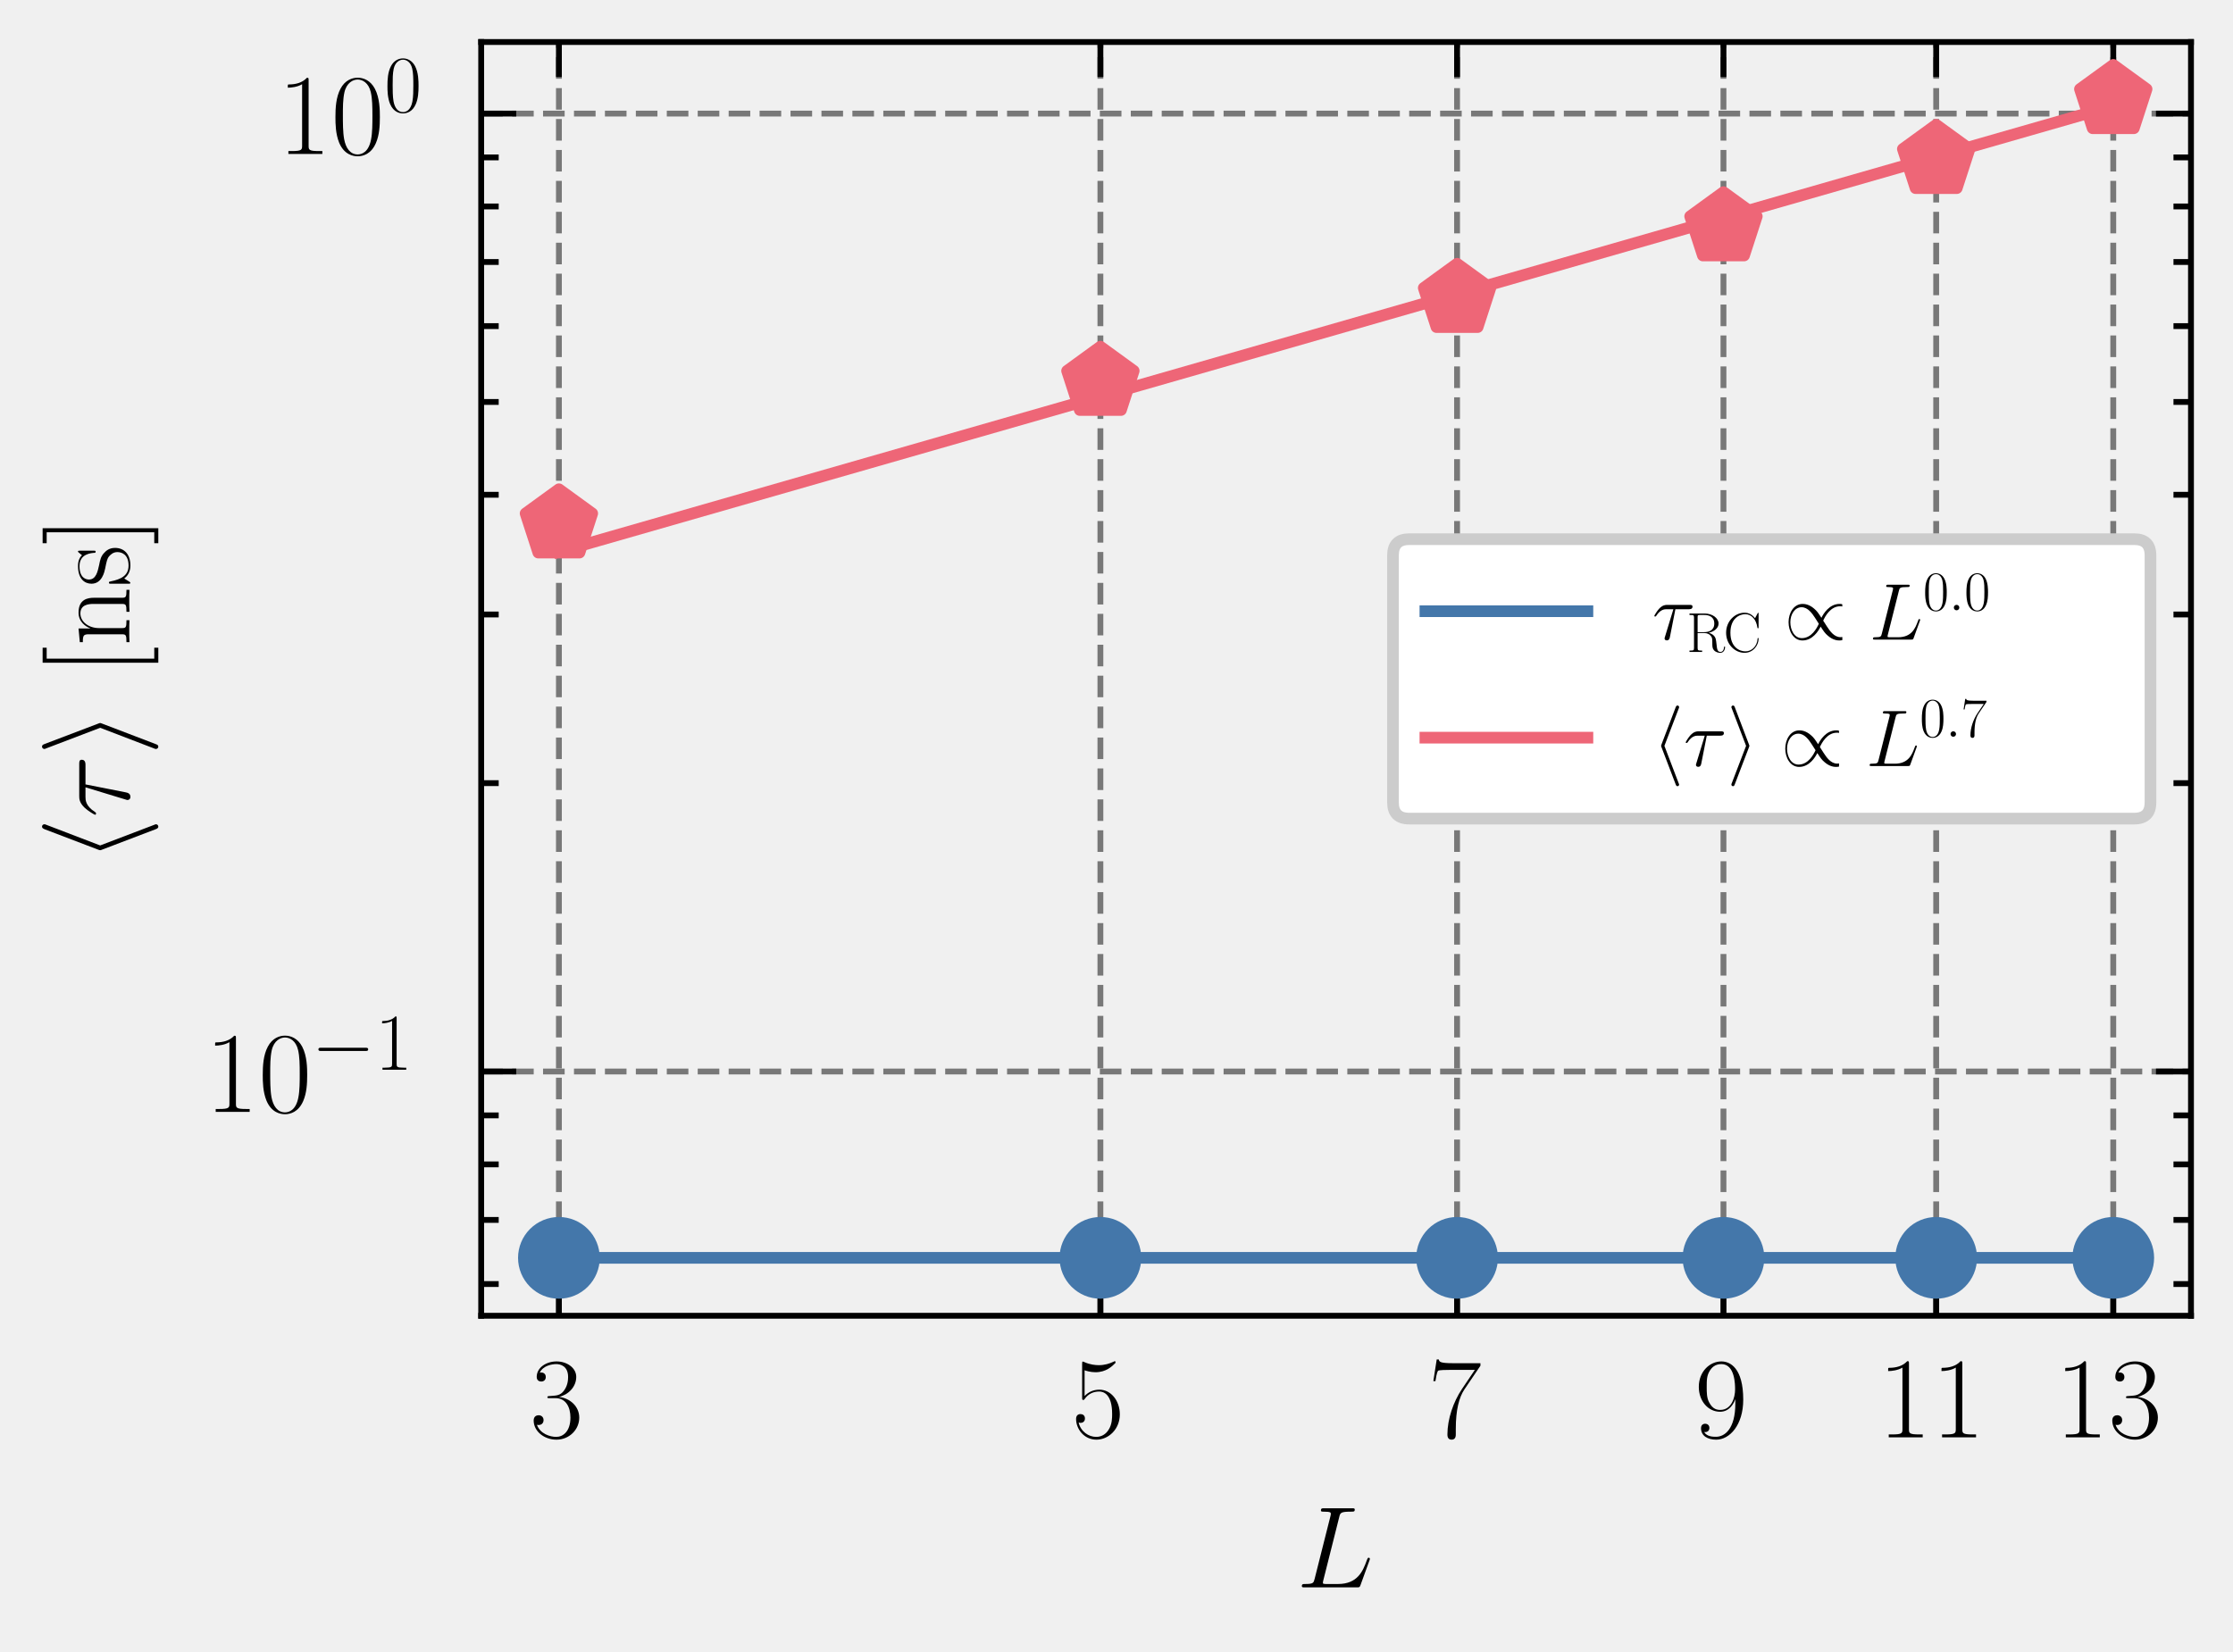
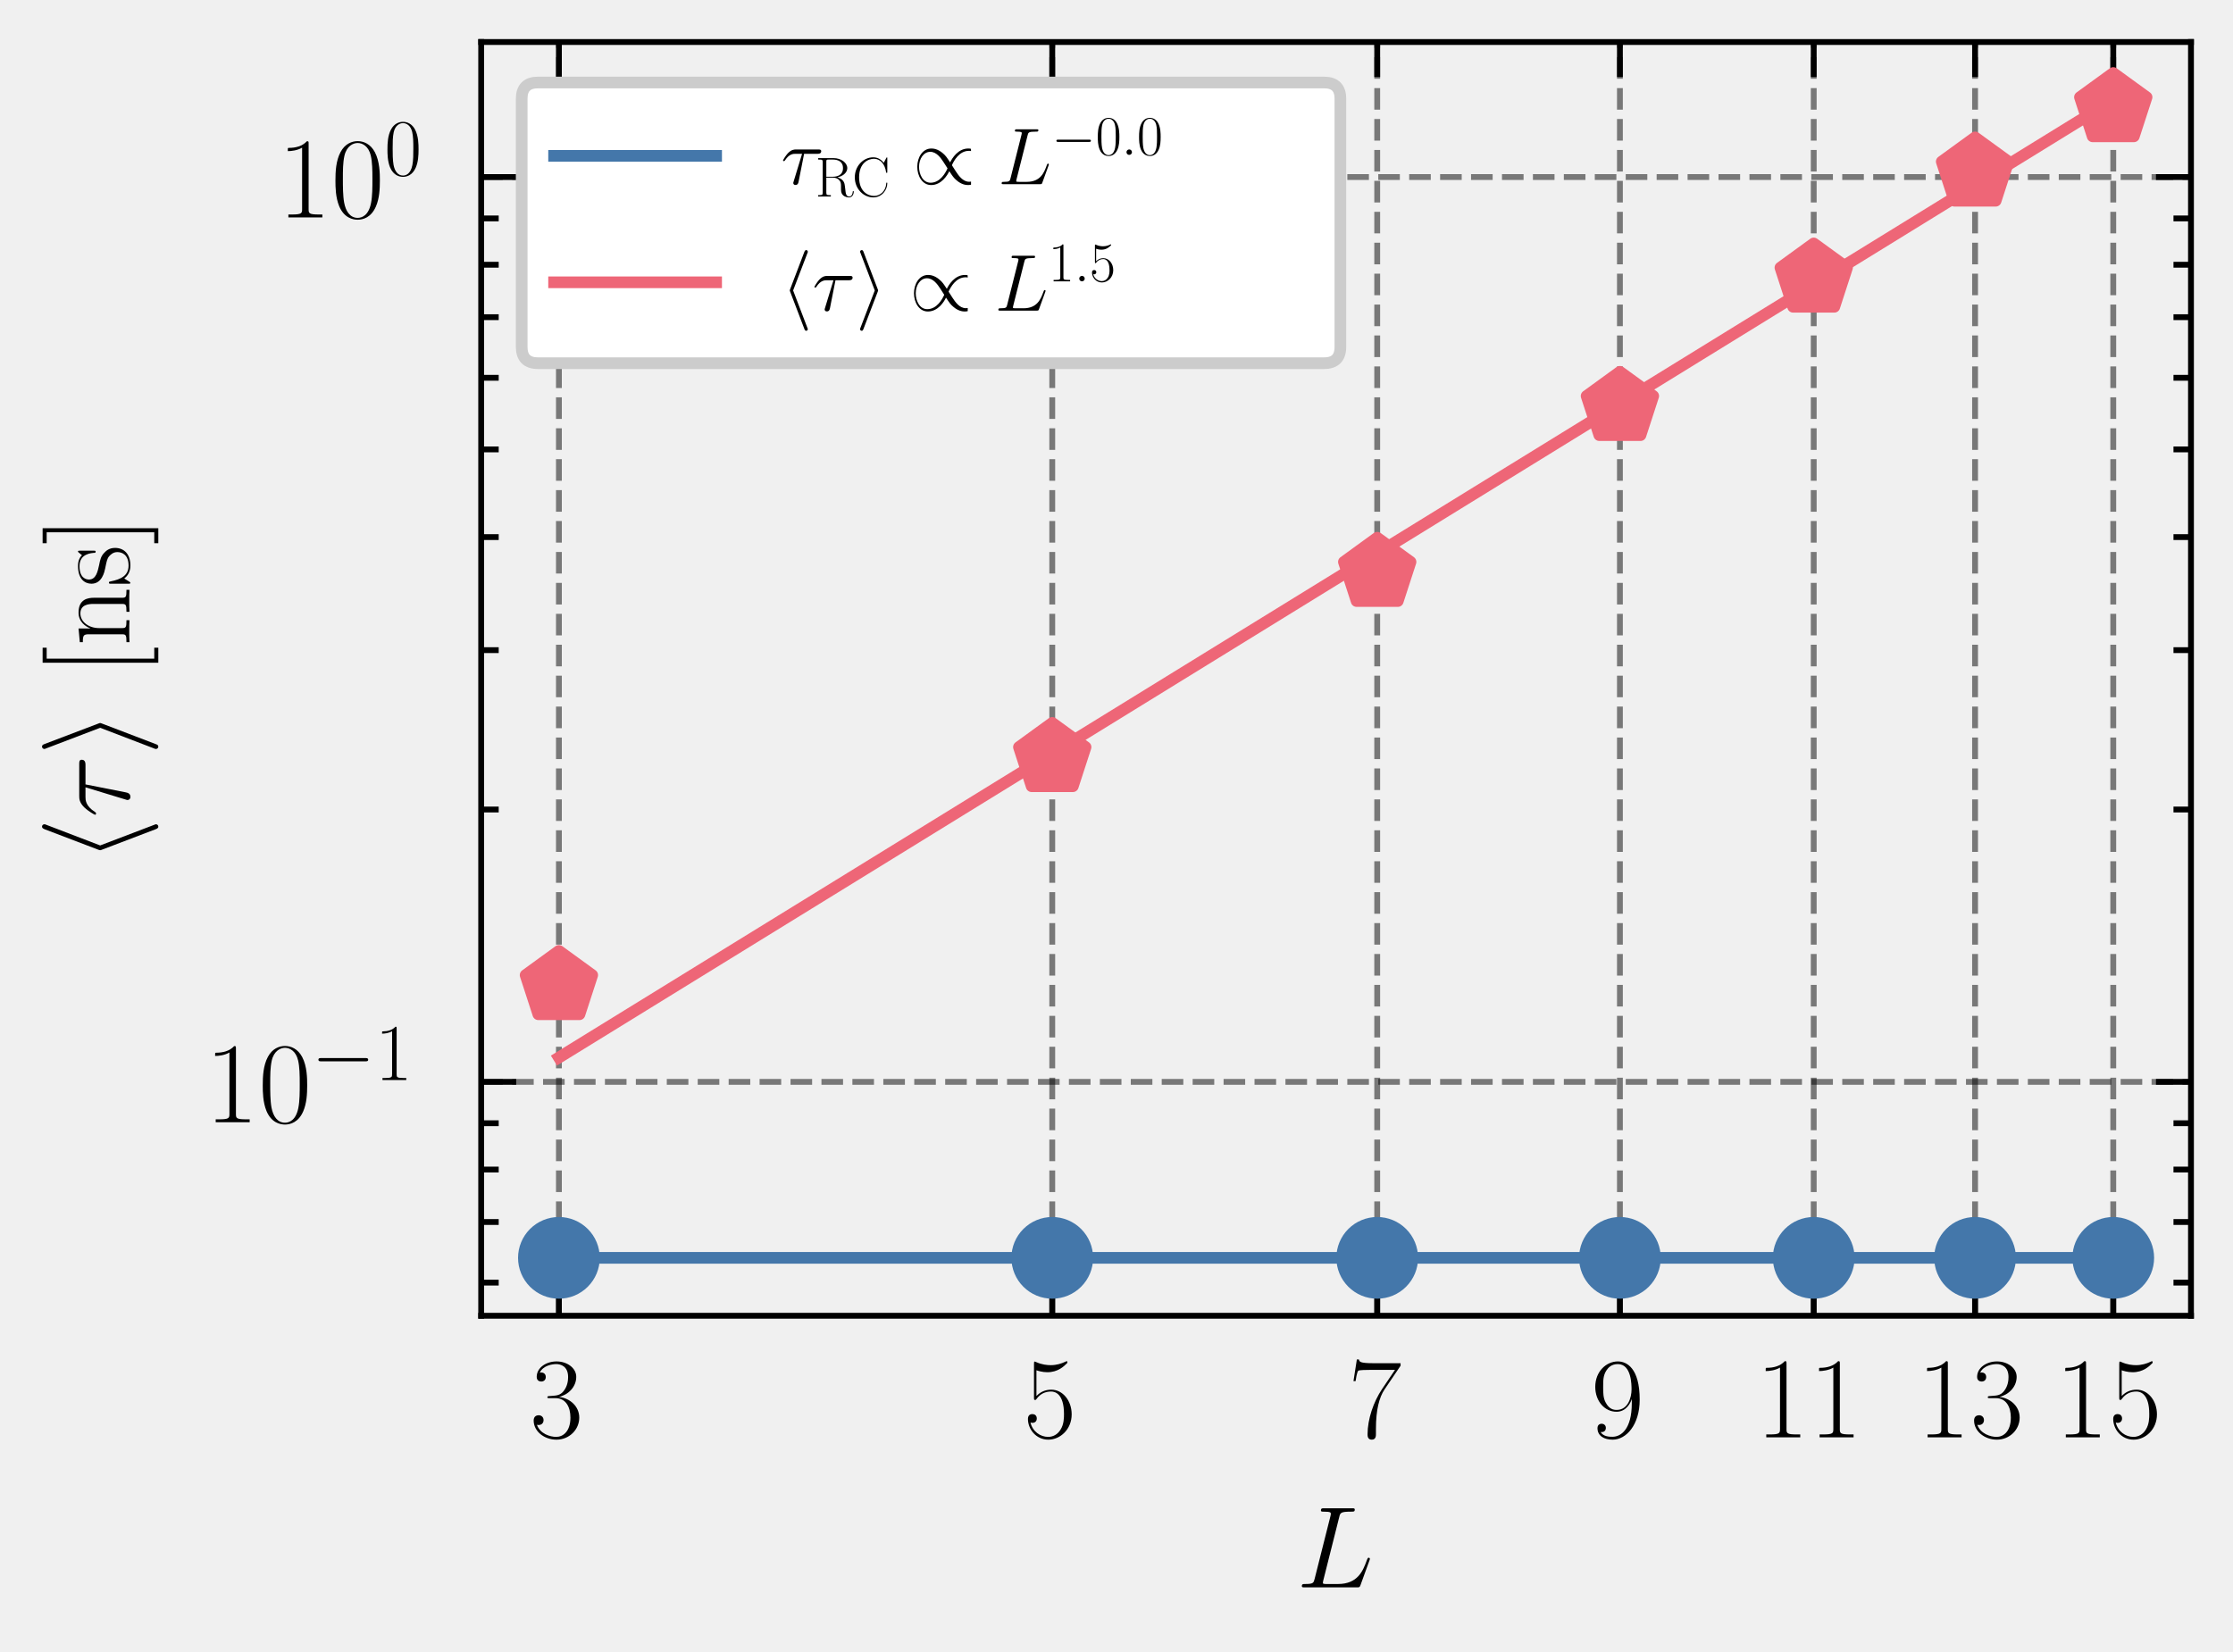
<svg xmlns="http://www.w3.org/2000/svg" xmlns:xlink="http://www.w3.org/1999/xlink" width="191.298pt" height="141.559pt" viewBox="0 0 191.298 141.559" version="1.1">
  <defs>
    <style type="text/css">*{stroke-linejoin: round; stroke-linecap: butt}</style>
  </defs>
  <g id="figure_1">
    <g id="patch_1">
      <path d="M 0 141.559  L 191.298 141.559  L 191.298 0  L 0 0  L 0 141.559  z " style="fill: none" />
    </g>
    <g id="axes_1">
      <g id="patch_2">
        <path d="M 41.223 112.748  L 187.698 112.748  L 187.698 3.6  L 41.223 3.6  L 41.223 112.748  z " style="fill: none" />
      </g>
      <g id="matplotlib.axis_1">
        <g id="xtick_1">
          <g id="line2d_1">
-             <path d="M 47.881 112.748  L 47.881 3.6  " clip-path="url(#p63cbe1f48f)" style="fill: none; stroke-dasharray: 1.85,0.8; stroke-dashoffset: 0; stroke: #000000; stroke-opacity: 0.5; stroke-width: 0.5" />
+             <path d="M 47.881 112.748  L 47.881 3.6  " clip-path="url(#pda1ee4023e)" style="fill: none; stroke-dasharray: 1.85,0.8; stroke-dashoffset: 0; stroke: #000000; stroke-opacity: 0.5; stroke-width: 0.5" />
          </g>
          <g id="line2d_2">
            <defs>
-               <path id="mdcb1ec41d5" d="M 0 0  L 0 -3  " style="stroke: #000000; stroke-width: 0.5" />
-             </defs>
-             <g>
-               <use xlink:href="#mdcb1ec41d5" x="47.881" y="112.748" style="stroke: #000000; stroke-width: 0.5" />
+               <path id="mceeaa020d9" d="M 0 0  L 0 -3  " style="stroke: #000000; stroke-width: 0.5" />
+             </defs>
+             <g>
+               <use xlink:href="#mceeaa020d9" x="47.881" y="112.748" style="stroke: #000000; stroke-width: 0.5" />
            </g>
          </g>
          <g id="line2d_3">
            <defs>
-               <path id="mc6ff85fef5" d="M 0 0  L 0 3  " style="stroke: #000000; stroke-width: 0.5" />
-             </defs>
-             <g>
-               <use xlink:href="#mc6ff85fef5" x="47.881" y="3.6" style="stroke: #000000; stroke-width: 0.5" />
+               <path id="m1654ea2d58" d="M 0 0  L 0 3  " style="stroke: #000000; stroke-width: 0.5" />
+             </defs>
+             <g>
+               <use xlink:href="#m1654ea2d58" x="47.881" y="3.6" style="stroke: #000000; stroke-width: 0.5" />
            </g>
          </g>
          <g id="text_1">
            <g transform="translate(45.3905 123.166) scale(0.1 -0.1)">
              <defs>
                <path id="CMR17-33" d="M 1414 2157  C 1984 2157 2234 1662 2234 1090  C 2234 320 1824 25 1453 25  C 1114 25 563 194 390 693  C 422 680 454 680 486 680  C 640 680 755 782 755 948  C 755 1133 614 1216 486 1216  C 378 1216 211 1165 211 926  C 211 335 787 -128 1466 -128  C 2176 -128 2720 430 2720 1085  C 2720 1707 2208 2157 1600 2227  C 2086 2328 2554 2756 2554 3329  C 2554 3820 2048 4179 1472 4179  C 890 4179 378 3829 378 3329  C 378 3110 544 3072 627 3072  C 762 3072 877 3155 877 3321  C 877 3486 762 3569 627 3569  C 602 3569 570 3569 544 3557  C 730 3959 1235 4032 1459 4032  C 1683 4032 2106 3925 2106 3320  C 2106 3143 2080 2828 1862 2550  C 1670 2304 1453 2304 1242 2284  C 1210 2284 1062 2269 1037 2269  C 992 2263 966 2257 966 2208  C 966 2163 973 2157 1101 2157  L 1414 2157  z " transform="scale(0.015625)" />
              </defs>
              <use xlink:href="#CMR17-33" transform="scale(0.996264)" />
            </g>
          </g>
        </g>
        <g id="xtick_2">
          <g id="line2d_4">
-             <path d="M 94.27 112.748  L 94.27 3.6  " clip-path="url(#p63cbe1f48f)" style="fill: none; stroke-dasharray: 1.85,0.8; stroke-dashoffset: 0; stroke: #000000; stroke-opacity: 0.5; stroke-width: 0.5" />
+             <path d="M 90.145 112.748  L 90.145 3.6  " clip-path="url(#pda1ee4023e)" style="fill: none; stroke-dasharray: 1.85,0.8; stroke-dashoffset: 0; stroke: #000000; stroke-opacity: 0.5; stroke-width: 0.5" />
          </g>
          <g id="line2d_5">
            <g>
-               <use xlink:href="#mdcb1ec41d5" x="94.27" y="112.748" style="stroke: #000000; stroke-width: 0.5" />
+               <use xlink:href="#mceeaa020d9" x="90.145" y="112.748" style="stroke: #000000; stroke-width: 0.5" />
            </g>
          </g>
          <g id="line2d_6">
            <g>
-               <use xlink:href="#mc6ff85fef5" x="94.27" y="3.6" style="stroke: #000000; stroke-width: 0.5" />
+               <use xlink:href="#m1654ea2d58" x="90.145" y="3.6" style="stroke: #000000; stroke-width: 0.5" />
            </g>
          </g>
          <g id="text_2">
-             <g transform="translate(91.77893 123.166) scale(0.1 -0.1)">
+             <g transform="translate(87.65437 123.166) scale(0.1 -0.1)">
              <defs>
                <path id="CMR17-35" d="M 730 3692  C 794 3666 1056 3584 1325 3584  C 1920 3584 2246 3911 2432 4100  C 2432 4157 2432 4192 2394 4192  C 2387 4192 2374 4192 2323 4163  C 2099 4058 1837 3973 1517 3973  C 1325 3973 1037 3999 723 4139  C 653 4171 640 4171 634 4171  C 602 4171 595 4164 595 4037  L 595 2203  C 595 2089 595 2057 659 2057  C 691 2057 704 2070 736 2114  C 941 2401 1222 2522 1542 2522  C 1766 2522 2246 2382 2246 1289  C 2246 1085 2246 715 2054 421  C 1894 159 1645 25 1370 25  C 947 25 518 320 403 814  C 429 807 480 795 506 795  C 589 795 749 840 749 1038  C 749 1210 627 1280 506 1280  C 358 1280 262 1190 262 1011  C 262 454 704 -128 1382 -128  C 2042 -128 2669 440 2669 1264  C 2669 2030 2170 2624 1549 2624  C 1222 2624 947 2503 730 2274  L 730 3692  z " transform="scale(0.015625)" />
              </defs>
              <use xlink:href="#CMR17-35" transform="scale(0.996264)" />
            </g>
          </g>
        </g>
        <g id="xtick_3">
          <g id="line2d_7">
-             <path d="M 124.825 112.748  L 124.825 3.6  " clip-path="url(#p63cbe1f48f)" style="fill: none; stroke-dasharray: 1.85,0.8; stroke-dashoffset: 0; stroke: #000000; stroke-opacity: 0.5; stroke-width: 0.5" />
+             <path d="M 117.984 112.748  L 117.984 3.6  " clip-path="url(#pda1ee4023e)" style="fill: none; stroke-dasharray: 1.85,0.8; stroke-dashoffset: 0; stroke: #000000; stroke-opacity: 0.5; stroke-width: 0.5" />
          </g>
          <g id="line2d_8">
            <g>
-               <use xlink:href="#mdcb1ec41d5" x="124.825" y="112.748" style="stroke: #000000; stroke-width: 0.5" />
+               <use xlink:href="#mceeaa020d9" x="117.984" y="112.748" style="stroke: #000000; stroke-width: 0.5" />
            </g>
          </g>
          <g id="line2d_9">
            <g>
-               <use xlink:href="#mc6ff85fef5" x="124.825" y="3.6" style="stroke: #000000; stroke-width: 0.5" />
+               <use xlink:href="#m1654ea2d58" x="117.984" y="3.6" style="stroke: #000000; stroke-width: 0.5" />
            </g>
          </g>
          <g id="text_3">
-             <g transform="translate(122.3342 123.166) scale(0.1 -0.1)">
+             <g transform="translate(115.4929 123.166) scale(0.1 -0.1)">
              <defs>
                <path id="CMR17-37" d="M 2886 3941  L 2886 4081  L 1382 4081  C 634 4081 621 4165 595 4288  L 480 4288  L 294 3094  L 410 3094  C 429 3215 474 3540 550 3661  C 589 3712 1062 3712 1171 3712  L 2579 3712  L 1869 2661  C 1395 1954 1069 999 1069 165  C 1069 89 1069 -128 1299 -128  C 1530 -128 1530 89 1530 171  L 1530 465  C 1530 1508 1709 2196 2003 2636  L 2886 3941  z " transform="scale(0.015625)" />
              </defs>
              <use xlink:href="#CMR17-37" transform="scale(0.996264)" />
            </g>
          </g>
        </g>
        <g id="xtick_4">
          <g id="line2d_10">
-             <path d="M 147.647 112.748  L 147.647 3.6  " clip-path="url(#p63cbe1f48f)" style="fill: none; stroke-dasharray: 1.85,0.8; stroke-dashoffset: 0; stroke: #000000; stroke-opacity: 0.5; stroke-width: 0.5" />
+             <path d="M 138.776 112.748  L 138.776 3.6  " clip-path="url(#pda1ee4023e)" style="fill: none; stroke-dasharray: 1.85,0.8; stroke-dashoffset: 0; stroke: #000000; stroke-opacity: 0.5; stroke-width: 0.5" />
          </g>
          <g id="line2d_11">
            <g>
-               <use xlink:href="#mdcb1ec41d5" x="147.647" y="112.748" style="stroke: #000000; stroke-width: 0.5" />
+               <use xlink:href="#mceeaa020d9" x="138.776" y="112.748" style="stroke: #000000; stroke-width: 0.5" />
            </g>
          </g>
          <g id="line2d_12">
            <g>
-               <use xlink:href="#mc6ff85fef5" x="147.647" y="3.6" style="stroke: #000000; stroke-width: 0.5" />
+               <use xlink:href="#m1654ea2d58" x="138.776" y="3.6" style="stroke: #000000; stroke-width: 0.5" />
            </g>
          </g>
          <g id="text_4">
-             <g transform="translate(145.1562 123.166) scale(0.1 -0.1)">
+             <g transform="translate(136.2857 123.166) scale(0.1 -0.1)">
              <defs>
                <path id="CMR17-39" d="M 2253 1864  C 2253 464 1670 31 1190 31  C 1043 31 685 31 538 294  C 704 268 826 357 826 518  C 826 692 685 749 595 749  C 538 749 365 723 365 506  C 365 71 742 -128 1203 -128  C 1939 -128 2688 674 2688 2073  C 2688 3817 1971 4179 1485 4179  C 851 4179 243 3628 243 2778  C 243 1991 762 1408 1414 1408  C 1952 1408 2189 1903 2253 2112  L 2253 1864  z M 1427 1510  C 1254 1510 1011 1542 813 1922  C 678 2169 678 2461 678 2771  C 678 3146 678 3405 858 3684  C 947 3817 1114 4032 1485 4032  C 2240 4032 2240 2885 2240 2632  C 2240 2182 2035 1510 1427 1510  z " transform="scale(0.015625)" />
              </defs>
              <use xlink:href="#CMR17-39" transform="scale(0.996264)" />
            </g>
          </g>
        </g>
        <g id="xtick_5">
          <g id="line2d_13">
-             <path d="M 165.87 112.748  L 165.87 3.6  " clip-path="url(#p63cbe1f48f)" style="fill: none; stroke-dasharray: 1.85,0.8; stroke-dashoffset: 0; stroke: #000000; stroke-opacity: 0.5; stroke-width: 0.5" />
+             <path d="M 155.379 112.748  L 155.379 3.6  " clip-path="url(#pda1ee4023e)" style="fill: none; stroke-dasharray: 1.85,0.8; stroke-dashoffset: 0; stroke: #000000; stroke-opacity: 0.5; stroke-width: 0.5" />
          </g>
          <g id="line2d_14">
            <g>
-               <use xlink:href="#mdcb1ec41d5" x="165.87" y="112.748" style="stroke: #000000; stroke-width: 0.5" />
+               <use xlink:href="#mceeaa020d9" x="155.379" y="112.748" style="stroke: #000000; stroke-width: 0.5" />
            </g>
          </g>
          <g id="line2d_15">
            <g>
-               <use xlink:href="#mc6ff85fef5" x="165.87" y="3.6" style="stroke: #000000; stroke-width: 0.5" />
+               <use xlink:href="#m1654ea2d58" x="155.379" y="3.6" style="stroke: #000000; stroke-width: 0.5" />
            </g>
          </g>
          <g id="text_5">
-             <g transform="translate(160.8886 123.166) scale(0.1 -0.1)">
+             <g transform="translate(150.3978 123.166) scale(0.1 -0.1)">
              <defs>
                <path id="CMR17-31" d="M 1702 4058  C 1702 4192 1696 4192 1606 4192  C 1357 3916 979 3827 621 3827  C 602 3827 570 3827 563 3808  C 557 3795 557 3782 557 3648  C 755 3648 1088 3686 1344 3839  L 1344 461  C 1344 236 1331 160 781 160  L 589 160  L 589 0  C 896 0 1216 0 1523 0  C 1830 0 2150 0 2458 0  L 2458 160  L 2266 160  C 1715 160 1702 230 1702 458  L 1702 4058  z " transform="scale(0.015625)" />
              </defs>
              <use xlink:href="#CMR17-31" transform="scale(0.996264)" />
              <use xlink:href="#CMR17-31" transform="translate(45.69048 0) scale(0.996264)" />
            </g>
          </g>
        </g>
        <g id="xtick_6">
          <g id="line2d_16">
-             <path d="M 181.04 112.748  L 181.04 3.6  " clip-path="url(#p63cbe1f48f)" style="fill: none; stroke-dasharray: 1.85,0.8; stroke-dashoffset: 0; stroke: #000000; stroke-opacity: 0.5; stroke-width: 0.5" />
+             <path d="M 169.201 112.748  L 169.201 3.6  " clip-path="url(#pda1ee4023e)" style="fill: none; stroke-dasharray: 1.85,0.8; stroke-dashoffset: 0; stroke: #000000; stroke-opacity: 0.5; stroke-width: 0.5" />
          </g>
          <g id="line2d_17">
            <g>
-               <use xlink:href="#mdcb1ec41d5" x="181.04" y="112.748" style="stroke: #000000; stroke-width: 0.5" />
+               <use xlink:href="#mceeaa020d9" x="169.201" y="112.748" style="stroke: #000000; stroke-width: 0.5" />
            </g>
          </g>
          <g id="line2d_18">
            <g>
-               <use xlink:href="#mc6ff85fef5" x="181.04" y="3.6" style="stroke: #000000; stroke-width: 0.5" />
+               <use xlink:href="#m1654ea2d58" x="169.201" y="3.6" style="stroke: #000000; stroke-width: 0.5" />
            </g>
          </g>
          <g id="text_6">
+             <g transform="translate(164.2193 123.166) scale(0.1 -0.1)">
+               <use xlink:href="#CMR17-31" transform="scale(0.996264)" />
+               <use xlink:href="#CMR17-33" transform="translate(45.69048 0) scale(0.996264)" />
+             </g>
+           </g>
+         </g>
+         <g id="xtick_7">
+           <g id="line2d_19">
+             <path d="M 181.04 112.748  L 181.04 3.6  " clip-path="url(#pda1ee4023e)" style="fill: none; stroke-dasharray: 1.85,0.8; stroke-dashoffset: 0; stroke: #000000; stroke-opacity: 0.5; stroke-width: 0.5" />
+           </g>
+           <g id="line2d_20">
+             <g>
+               <use xlink:href="#mceeaa020d9" x="181.04" y="112.748" style="stroke: #000000; stroke-width: 0.5" />
+             </g>
+           </g>
+           <g id="line2d_21">
+             <g>
+               <use xlink:href="#m1654ea2d58" x="181.04" y="3.6" style="stroke: #000000; stroke-width: 0.5" />
+             </g>
+           </g>
+           <g id="text_7">
            <g transform="translate(176.0589 123.166) scale(0.1 -0.1)">
              <use xlink:href="#CMR17-31" transform="scale(0.996264)" />
-               <use xlink:href="#CMR17-33" transform="translate(45.69048 0) scale(0.996264)" />
-             </g>
-           </g>
-         </g>
-         <g id="text_7">
+               <use xlink:href="#CMR17-35" transform="translate(45.69048 0) scale(0.996264)" />
+             </g>
+           </g>
+         </g>
+         <g id="text_8">
          <g transform="translate(111.0706 136.0217) scale(0.1 -0.1)">
            <defs>
              <path id="CMMI12-4c" d="M 2349 3861  C 2406 4103 2426 4167 2989 4167  C 3162 4167 3206 4167 3206 4288  C 3206 4352 3136 4352 3110 4352  C 2982 4352 2835 4352 2707 4352  L 1850 4352  C 1728 4352 1587 4352 1466 4352  C 1414 4352 1344 4352 1344 4231  C 1344 4167 1402 4167 1498 4167  C 1888 4167 1888 4116 1888 4046  C 1888 4034 1888 3995 1862 3899  L 998 472  C 941 249 928 185 480 185  C 358 185 294 185 294 70  C 294 0 333 0 461 0  L 3328 0  C 3469 0 3475 6 3520 121  L 4013 1478  C 4026 1510 4038 1548 4038 1567  C 4038 1605 4006 1631 3974 1631  C 3968 1631 3936 1631 3923 1605  C 3910 1599 3910 1586 3859 1465  C 3654 905 3366 185 2285 185  L 1670 185  C 1581 185 1568 185 1530 192  C 1459 198 1453 211 1453 262  C 1453 307 1466 345 1478 401  L 2349 3861  z " transform="scale(0.015625)" />
            </defs>
            <use xlink:href="#CMMI12-4c" transform="scale(0.996264)" />
          </g>
        </g>
      </g>
      <g id="matplotlib.axis_2">
        <g id="ytick_1">
-           <g id="line2d_19">
-             <path d="M 41.223 91.82  L 187.698 91.82  " clip-path="url(#p63cbe1f48f)" style="fill: none; stroke-dasharray: 1.85,0.8; stroke-dashoffset: 0; stroke: #000000; stroke-opacity: 0.5; stroke-width: 0.5" />
-           </g>
-           <g id="line2d_20">
-             <defs>
-               <path id="m9899aec6a6" d="M 0 0  L 3 0  " style="stroke: #000000; stroke-width: 0.5" />
-             </defs>
-             <g>
-               <use xlink:href="#m9899aec6a6" x="41.223" y="91.82" style="stroke: #000000; stroke-width: 0.5" />
-             </g>
-           </g>
-           <g id="line2d_21">
-             <defs>
-               <path id="mcd4125de26" d="M 0 0  L -3 0  " style="stroke: #000000; stroke-width: 0.5" />
-             </defs>
-             <g>
-               <use xlink:href="#mcd4125de26" x="187.698" y="91.82" style="stroke: #000000; stroke-width: 0.5" />
-             </g>
-           </g>
-           <g id="text_8">
-             <g transform="translate(17.56264 95.27896) scale(0.1 -0.1)">
+           <g id="line2d_22">
+             <path d="M 41.223 92.705  L 187.698 92.705  " clip-path="url(#pda1ee4023e)" style="fill: none; stroke-dasharray: 1.85,0.8; stroke-dashoffset: 0; stroke: #000000; stroke-opacity: 0.5; stroke-width: 0.5" />
+           </g>
+           <g id="line2d_23">
+             <defs>
+               <path id="mf7a5066ca9" d="M 0 0  L 3 0  " style="stroke: #000000; stroke-width: 0.5" />
+             </defs>
+             <g>
+               <use xlink:href="#mf7a5066ca9" x="41.223" y="92.705" style="stroke: #000000; stroke-width: 0.5" />
+             </g>
+           </g>
+           <g id="line2d_24">
+             <defs>
+               <path id="m14c931c6db" d="M 0 0  L -3 0  " style="stroke: #000000; stroke-width: 0.5" />
+             </defs>
+             <g>
+               <use xlink:href="#m14c931c6db" x="187.698" y="92.705" style="stroke: #000000; stroke-width: 0.5" />
+             </g>
+           </g>
+           <g id="text_9">
+             <g transform="translate(17.56264 96.16417) scale(0.1 -0.1)">
              <defs>
                <path id="CMR17-30" d="M 2688 2025  C 2688 2416 2682 3080 2413 3591  C 2176 4039 1798 4198 1466 4198  C 1158 4198 768 4058 525 3597  C 269 3118 243 2524 243 2025  C 243 1661 250 1106 448 619  C 723 -39 1216 -128 1466 -128  C 1760 -128 2208 -7 2470 600  C 2662 1042 2688 1559 2688 2025  z M 1466 -26  C 1056 -26 813 325 723 812  C 653 1188 653 1738 653 2096  C 653 2588 653 2997 736 3387  C 858 3929 1216 4096 1466 4096  C 1728 4096 2067 3923 2189 3400  C 2272 3036 2278 2607 2278 2096  C 2278 1680 2278 1169 2202 792  C 2067 95 1690 -26 1466 -26  z " transform="scale(0.015625)" />
                <path id="CMSY10-0" d="M 4218 1472  C 4326 1472 4442 1472 4442 1600  C 4442 1728 4326 1728 4218 1728  L 755 1728  C 646 1728 531 1728 531 1600  C 531 1472 646 1472 755 1472  L 4218 1472  z " transform="scale(0.015625)" />
              </defs>
              <use xlink:href="#CMR17-31" transform="scale(0.996264)" />
              <use xlink:href="#CMR17-30" transform="translate(45.69048 0) scale(0.996264)" />
              <use xlink:href="#CMSY10-0" transform="translate(91.38095 36.15364) scale(0.697382)" />
              <use xlink:href="#CMR17-31" transform="translate(145.6219 36.15364) scale(0.697382)" />
            </g>
          </g>
        </g>
        <g id="ytick_2">
-           <g id="line2d_22">
-             <path d="M 41.223 9.734  L 187.698 9.734  " clip-path="url(#p63cbe1f48f)" style="fill: none; stroke-dasharray: 1.85,0.8; stroke-dashoffset: 0; stroke: #000000; stroke-opacity: 0.5; stroke-width: 0.5" />
-           </g>
-           <g id="line2d_23">
-             <g>
-               <use xlink:href="#m9899aec6a6" x="41.223" y="9.734" style="stroke: #000000; stroke-width: 0.5" />
-             </g>
-           </g>
-           <g id="line2d_24">
-             <g>
-               <use xlink:href="#mcd4125de26" x="187.698" y="9.734" style="stroke: #000000; stroke-width: 0.5" />
-             </g>
-           </g>
-           <g id="text_9">
-             <g transform="translate(23.7893 13.19295) scale(0.1 -0.1)">
+           <g id="line2d_25">
+             <path d="M 41.223 15.17  L 187.698 15.17  " clip-path="url(#pda1ee4023e)" style="fill: none; stroke-dasharray: 1.85,0.8; stroke-dashoffset: 0; stroke: #000000; stroke-opacity: 0.5; stroke-width: 0.5" />
+           </g>
+           <g id="line2d_26">
+             <g>
+               <use xlink:href="#mf7a5066ca9" x="41.223" y="15.17" style="stroke: #000000; stroke-width: 0.5" />
+             </g>
+           </g>
+           <g id="line2d_27">
+             <g>
+               <use xlink:href="#m14c931c6db" x="187.698" y="15.17" style="stroke: #000000; stroke-width: 0.5" />
+             </g>
+           </g>
+           <g id="text_10">
+             <g transform="translate(23.7893 18.62915) scale(0.1 -0.1)">
              <use xlink:href="#CMR17-31" transform="scale(0.996264)" />
              <use xlink:href="#CMR17-30" transform="translate(45.69048 0) scale(0.996264)" />
              <use xlink:href="#CMR17-30" transform="translate(91.38095 36.15364) scale(0.697382)" />
            </g>
          </g>
        </g>
        <g id="ytick_3">
-           <g id="line2d_25">
-             <defs>
-               <path id="m2179dab96b" d="M 0 0  L 1.5 0  " style="stroke: #000000; stroke-width: 0.5" />
-             </defs>
-             <g>
-               <use xlink:href="#m2179dab96b" x="41.223" y="110.03" style="stroke: #000000; stroke-width: 0.5" />
-             </g>
-           </g>
-           <g id="line2d_26">
-             <defs>
-               <path id="me570f2deb2" d="M 0 0  L -1.5 0  " style="stroke: #000000; stroke-width: 0.5" />
-             </defs>
-             <g>
-               <use xlink:href="#me570f2deb2" x="187.698" y="110.03" style="stroke: #000000; stroke-width: 0.5" />
+           <g id="line2d_28">
+             <defs>
+               <path id="maea878f00e" d="M 0 0  L 1.5 0  " style="stroke: #000000; stroke-width: 0.5" />
+             </defs>
+             <g>
+               <use xlink:href="#maea878f00e" x="41.223" y="109.906" style="stroke: #000000; stroke-width: 0.5" />
+             </g>
+           </g>
+           <g id="line2d_29">
+             <defs>
+               <path id="md93dca2a4a" d="M 0 0  L -1.5 0  " style="stroke: #000000; stroke-width: 0.5" />
+             </defs>
+             <g>
+               <use xlink:href="#md93dca2a4a" x="187.698" y="109.906" style="stroke: #000000; stroke-width: 0.5" />
            </g>
          </g>
        </g>
        <g id="ytick_4">
-           <g id="line2d_27">
-             <g>
-               <use xlink:href="#m2179dab96b" x="41.223" y="104.535" style="stroke: #000000; stroke-width: 0.5" />
-             </g>
-           </g>
-           <g id="line2d_28">
-             <g>
-               <use xlink:href="#me570f2deb2" x="187.698" y="104.535" style="stroke: #000000; stroke-width: 0.5" />
+           <g id="line2d_30">
+             <g>
+               <use xlink:href="#maea878f00e" x="41.223" y="104.715" style="stroke: #000000; stroke-width: 0.5" />
+             </g>
+           </g>
+           <g id="line2d_31">
+             <g>
+               <use xlink:href="#md93dca2a4a" x="187.698" y="104.715" style="stroke: #000000; stroke-width: 0.5" />
            </g>
          </g>
        </g>
        <g id="ytick_5">
-           <g id="line2d_29">
-             <g>
-               <use xlink:href="#m2179dab96b" x="41.223" y="99.775" style="stroke: #000000; stroke-width: 0.5" />
-             </g>
-           </g>
-           <g id="line2d_30">
-             <g>
-               <use xlink:href="#me570f2deb2" x="187.698" y="99.775" style="stroke: #000000; stroke-width: 0.5" />
+           <g id="line2d_32">
+             <g>
+               <use xlink:href="#maea878f00e" x="41.223" y="100.219" style="stroke: #000000; stroke-width: 0.5" />
+             </g>
+           </g>
+           <g id="line2d_33">
+             <g>
+               <use xlink:href="#md93dca2a4a" x="187.698" y="100.219" style="stroke: #000000; stroke-width: 0.5" />
            </g>
          </g>
        </g>
        <g id="ytick_6">
-           <g id="line2d_31">
-             <g>
-               <use xlink:href="#m2179dab96b" x="41.223" y="95.576" style="stroke: #000000; stroke-width: 0.5" />
-             </g>
-           </g>
-           <g id="line2d_32">
-             <g>
-               <use xlink:href="#me570f2deb2" x="187.698" y="95.576" style="stroke: #000000; stroke-width: 0.5" />
+           <g id="line2d_34">
+             <g>
+               <use xlink:href="#maea878f00e" x="41.223" y="96.253" style="stroke: #000000; stroke-width: 0.5" />
+             </g>
+           </g>
+           <g id="line2d_35">
+             <g>
+               <use xlink:href="#md93dca2a4a" x="187.698" y="96.253" style="stroke: #000000; stroke-width: 0.5" />
            </g>
          </g>
        </g>
        <g id="ytick_7">
-           <g id="line2d_33">
-             <g>
-               <use xlink:href="#m2179dab96b" x="41.223" y="67.109" style="stroke: #000000; stroke-width: 0.5" />
-             </g>
-           </g>
-           <g id="line2d_34">
-             <g>
-               <use xlink:href="#me570f2deb2" x="187.698" y="67.109" style="stroke: #000000; stroke-width: 0.5" />
+           <g id="line2d_36">
+             <g>
+               <use xlink:href="#maea878f00e" x="41.223" y="69.365" style="stroke: #000000; stroke-width: 0.5" />
+             </g>
+           </g>
+           <g id="line2d_37">
+             <g>
+               <use xlink:href="#md93dca2a4a" x="187.698" y="69.365" style="stroke: #000000; stroke-width: 0.5" />
            </g>
          </g>
        </g>
        <g id="ytick_8">
-           <g id="line2d_35">
-             <g>
-               <use xlink:href="#m2179dab96b" x="41.223" y="52.655" style="stroke: #000000; stroke-width: 0.5" />
-             </g>
-           </g>
-           <g id="line2d_36">
-             <g>
-               <use xlink:href="#me570f2deb2" x="187.698" y="52.655" style="stroke: #000000; stroke-width: 0.5" />
+           <g id="line2d_38">
+             <g>
+               <use xlink:href="#maea878f00e" x="41.223" y="55.711" style="stroke: #000000; stroke-width: 0.5" />
+             </g>
+           </g>
+           <g id="line2d_39">
+             <g>
+               <use xlink:href="#md93dca2a4a" x="187.698" y="55.711" style="stroke: #000000; stroke-width: 0.5" />
            </g>
          </g>
        </g>
        <g id="ytick_9">
-           <g id="line2d_37">
-             <g>
-               <use xlink:href="#m2179dab96b" x="41.223" y="42.399" style="stroke: #000000; stroke-width: 0.5" />
-             </g>
-           </g>
-           <g id="line2d_38">
-             <g>
-               <use xlink:href="#me570f2deb2" x="187.698" y="42.399" style="stroke: #000000; stroke-width: 0.5" />
+           <g id="line2d_40">
+             <g>
+               <use xlink:href="#maea878f00e" x="41.223" y="46.024" style="stroke: #000000; stroke-width: 0.5" />
+             </g>
+           </g>
+           <g id="line2d_41">
+             <g>
+               <use xlink:href="#md93dca2a4a" x="187.698" y="46.024" style="stroke: #000000; stroke-width: 0.5" />
            </g>
          </g>
        </g>
        <g id="ytick_10">
-           <g id="line2d_39">
-             <g>
-               <use xlink:href="#m2179dab96b" x="41.223" y="34.444" style="stroke: #000000; stroke-width: 0.5" />
-             </g>
-           </g>
-           <g id="line2d_40">
-             <g>
-               <use xlink:href="#me570f2deb2" x="187.698" y="34.444" style="stroke: #000000; stroke-width: 0.5" />
+           <g id="line2d_42">
+             <g>
+               <use xlink:href="#maea878f00e" x="41.223" y="38.51" style="stroke: #000000; stroke-width: 0.5" />
+             </g>
+           </g>
+           <g id="line2d_43">
+             <g>
+               <use xlink:href="#md93dca2a4a" x="187.698" y="38.51" style="stroke: #000000; stroke-width: 0.5" />
            </g>
          </g>
        </g>
        <g id="ytick_11">
-           <g id="line2d_41">
-             <g>
-               <use xlink:href="#m2179dab96b" x="41.223" y="27.944" style="stroke: #000000; stroke-width: 0.5" />
-             </g>
-           </g>
-           <g id="line2d_42">
-             <g>
-               <use xlink:href="#me570f2deb2" x="187.698" y="27.944" style="stroke: #000000; stroke-width: 0.5" />
+           <g id="line2d_44">
+             <g>
+               <use xlink:href="#maea878f00e" x="41.223" y="32.371" style="stroke: #000000; stroke-width: 0.5" />
+             </g>
+           </g>
+           <g id="line2d_45">
+             <g>
+               <use xlink:href="#md93dca2a4a" x="187.698" y="32.371" style="stroke: #000000; stroke-width: 0.5" />
            </g>
          </g>
        </g>
        <g id="ytick_12">
-           <g id="line2d_43">
-             <g>
-               <use xlink:href="#m2179dab96b" x="41.223" y="22.449" style="stroke: #000000; stroke-width: 0.5" />
-             </g>
-           </g>
-           <g id="line2d_44">
-             <g>
-               <use xlink:href="#me570f2deb2" x="187.698" y="22.449" style="stroke: #000000; stroke-width: 0.5" />
+           <g id="line2d_46">
+             <g>
+               <use xlink:href="#maea878f00e" x="41.223" y="27.18" style="stroke: #000000; stroke-width: 0.5" />
+             </g>
+           </g>
+           <g id="line2d_47">
+             <g>
+               <use xlink:href="#md93dca2a4a" x="187.698" y="27.18" style="stroke: #000000; stroke-width: 0.5" />
            </g>
          </g>
        </g>
        <g id="ytick_13">
-           <g id="line2d_45">
-             <g>
-               <use xlink:href="#m2179dab96b" x="41.223" y="17.689" style="stroke: #000000; stroke-width: 0.5" />
-             </g>
-           </g>
-           <g id="line2d_46">
-             <g>
-               <use xlink:href="#me570f2deb2" x="187.698" y="17.689" style="stroke: #000000; stroke-width: 0.5" />
+           <g id="line2d_48">
+             <g>
+               <use xlink:href="#maea878f00e" x="41.223" y="22.684" style="stroke: #000000; stroke-width: 0.5" />
+             </g>
+           </g>
+           <g id="line2d_49">
+             <g>
+               <use xlink:href="#md93dca2a4a" x="187.698" y="22.684" style="stroke: #000000; stroke-width: 0.5" />
            </g>
          </g>
        </g>
        <g id="ytick_14">
-           <g id="line2d_47">
-             <g>
-               <use xlink:href="#m2179dab96b" x="41.223" y="13.49" style="stroke: #000000; stroke-width: 0.5" />
-             </g>
-           </g>
-           <g id="line2d_48">
-             <g>
-               <use xlink:href="#me570f2deb2" x="187.698" y="13.49" style="stroke: #000000; stroke-width: 0.5" />
-             </g>
-           </g>
-         </g>
-         <g id="text_10">
+           <g id="line2d_50">
+             <g>
+               <use xlink:href="#maea878f00e" x="41.223" y="18.718" style="stroke: #000000; stroke-width: 0.5" />
+             </g>
+           </g>
+           <g id="line2d_51">
+             <g>
+               <use xlink:href="#md93dca2a4a" x="187.698" y="18.718" style="stroke: #000000; stroke-width: 0.5" />
+             </g>
+           </g>
+         </g>
+         <g id="text_11">
          <g transform="translate(11.07198 73.94969) rotate(-90) scale(0.1 -0.1)">
            <defs>
              <path id="CMSY10-68" d="M 2099 4557  C 2131 4627 2131 4640 2131 4672  C 2131 4742 2074 4800 2003 4800  C 1946 4800 1901 4768 1856 4653  L 736 1715  C 723 1677 704 1638 704 1600  C 704 1581 704 1568 736 1491  L 1856 -1446  C 1882 -1517 1914 -1600 2003 -1600  C 2074 -1600 2131 -1542 2131 -1472  C 2131 -1453 2131 -1440 2099 -1370  L 966 1600  L 2099 4557  z " transform="scale(0.015625)" />
              <path id="CMMI12-1c" d="M 1837 2408  L 2899 2408  C 2982 2408 3194 2408 3194 2612  C 3194 2752 3072 2752 2957 2752  L 1197 2752  C 1050 2752 832 2752 538 2440  C 371 2255 166 1917 166 1879  C 166 1841 198 1828 237 1828  C 282 1828 288 1847 320 1885  C 653 2408 986 2408 1146 2408  L 1677 2408  L 1011 223  C 979 127 979 114 979 95  C 979 25 1024 -64 1152 -64  C 1350 -64 1382 108 1402 203  L 1837 2408  z " transform="scale(0.015625)" />
              <path id="CMSY10-69" d="M 1747 1491  C 1779 1568 1779 1581 1779 1600  C 1779 1619 1779 1632 1747 1709  L 627 4653  C 589 4762 550 4800 480 4800  C 410 4800 352 4742 352 4672  C 352 4653 352 4640 384 4570  L 1517 1600  L 384 -1357  C 352 -1427 352 -1440 352 -1472  C 352 -1542 410 -1600 480 -1600  C 563 -1600 589 -1536 614 -1472  L 1747 1491  z " transform="scale(0.015625)" />
              <path id="CMR17-5b" d="M 1504 -1600  L 1504 -1377  L 902 -1377  L 902 4544  L 1504 4544  L 1504 4767  L 678 4767  L 678 -1600  L 1504 -1600  z " transform="scale(0.015625)" />
              <path id="CMR17-6e" d="M 2656 1933  C 2656 2259 2592 2790 1837 2790  C 1331 2790 1069 2400 973 2144  L 966 2144  L 966 2790  L 211 2720  L 211 2554  C 589 2554 646 2515 646 2208  L 646 428  C 646 184 621 153 211 153  L 211 -13  C 365 0 646 0 813 0  C 979 0 1267 0 1421 -13  L 1421 153  C 1011 153 986 178 986 428  L 986 1658  C 986 2247 1344 2688 1792 2688  C 2266 2688 2317 2266 2317 1958  L 2317 428  C 2317 184 2291 153 1882 153  L 1882 -13  C 2035 0 2317 0 2483 0  C 2650 0 2938 0 3091 -13  L 3091 153  C 2682 153 2656 178 2656 428  L 2656 1933  z " transform="scale(0.015625)" />
              <path id="CMR17-73" d="M 1978 2697  C 1978 2813 1971 2819 1933 2819  C 1907 2819 1901 2813 1824 2717  C 1805 2691 1747 2626 1728 2601  C 1523 2819 1235 2819 1126 2819  C 416 2819 160 2447 160 2076  C 160 1498 813 1365 998 1325  C 1402 1243 1542 1217 1677 1101  C 1760 1025 1901 884 1901 654  C 1901 384 1747 38 1158 38  C 602 38 403 460 288 1021  C 269 1110 269 1117 218 1117  C 166 1117 160 1110 160 983  L 160 63  C 160 -51 166 -58 205 -58  C 237 -58 243 -51 275 0  C 314 57 410 211 448 276  C 576 103 800 -64 1158 -64  C 1792 -64 2131 283 2131 784  C 2131 1112 1958 1285 1875 1362  C 1683 1561 1459 1606 1190 1657  C 838 1735 390 1825 390 2217  C 390 2383 480 2737 1126 2737  C 1811 2737 1850 2094 1862 1888  C 1869 1856 1901 1849 1920 1849  C 1978 1849 1978 1869 1978 1978  L 1978 2697  z " transform="scale(0.015625)" />
              <path id="CMR17-5d" d="M 915 4767  L 90 4767  L 90 4544  L 691 4544  L 691 -1377  L 90 -1377  L 90 -1600  L 915 -1600  L 915 4767  z " transform="scale(0.015625)" />
            </defs>
            <use xlink:href="#CMSY10-68" transform="scale(0.996264)" />
            <use xlink:href="#CMMI12-1c" transform="translate(38.74373 0) scale(0.996264)" />
            <use xlink:href="#CMSY10-69" transform="translate(92.2349 0) scale(0.996264)" />
            <use xlink:href="#CMR17-5b" transform="translate(161.0546 0) scale(0.996264)" />
            <use xlink:href="#CMR17-6e" transform="translate(185.9257 0) scale(0.996264)" />
            <use xlink:href="#CMR17-73" transform="translate(236.821 0) scale(0.996264)" />
            <use xlink:href="#CMR17-5d" transform="translate(272.6224 0) scale(0.996264)" />
          </g>
        </g>
      </g>
      <g id="PathCollection_1">
        <defs>
-           <path id="m9b808ba04f" d="M 0 3  C 0.796 3 1.559 2.684 2.121 2.121  C 2.684 1.559 3 0.796 3 0  C 3 -0.796 2.684 -1.559 2.121 -2.121  C 1.559 -2.684 0.796 -3 0 -3  C -0.796 -3 -1.559 -2.684 -2.121 -2.121  C -2.684 -1.559 -3 -0.796 -3 0  C -3 0.796 -2.684 1.559 -2.121 2.121  C -1.559 2.684 -0.796 3 0 3  z " style="stroke: #4477aa" />
+           <path id="m6d37722a01" d="M 0 3  C 0.796 3 1.559 2.684 2.121 2.121  C 2.684 1.559 3 0.796 3 0  C 3 -0.796 2.684 -1.559 2.121 -2.121  C 1.559 -2.684 0.796 -3 0 -3  C -0.796 -3 -1.559 -2.684 -2.121 -2.121  C -2.684 -1.559 -3 -0.796 -3 0  C -3 0.796 -2.684 1.559 -2.121 2.121  C -1.559 2.684 -0.796 3 0 3  z " style="stroke: #4477aa" />
        </defs>
-         <g clip-path="url(#p63cbe1f48f)">
-           <use xlink:href="#m9b808ba04f" x="47.881" y="107.786" style="fill: #4477aa; stroke: #4477aa" />
-           <use xlink:href="#m9b808ba04f" x="94.27" y="107.786" style="fill: #4477aa; stroke: #4477aa" />
-           <use xlink:href="#m9b808ba04f" x="124.825" y="107.786" style="fill: #4477aa; stroke: #4477aa" />
-           <use xlink:href="#m9b808ba04f" x="147.647" y="107.786" style="fill: #4477aa; stroke: #4477aa" />
-           <use xlink:href="#m9b808ba04f" x="165.87" y="107.786" style="fill: #4477aa; stroke: #4477aa" />
-           <use xlink:href="#m9b808ba04f" x="181.04" y="107.786" style="fill: #4477aa; stroke: #4477aa" />
+         <g clip-path="url(#pda1ee4023e)">
+           <use xlink:href="#m6d37722a01" x="47.881" y="107.786" style="fill: #4477aa; stroke: #4477aa" />
+           <use xlink:href="#m6d37722a01" x="90.145" y="107.786" style="fill: #4477aa; stroke: #4477aa" />
+           <use xlink:href="#m6d37722a01" x="117.984" y="107.786" style="fill: #4477aa; stroke: #4477aa" />
+           <use xlink:href="#m6d37722a01" x="138.776" y="107.786" style="fill: #4477aa; stroke: #4477aa" />
+           <use xlink:href="#m6d37722a01" x="155.379" y="107.786" style="fill: #4477aa; stroke: #4477aa" />
+           <use xlink:href="#m6d37722a01" x="169.201" y="107.786" style="fill: #4477aa; stroke: #4477aa" />
+           <use xlink:href="#m6d37722a01" x="181.04" y="107.786" style="fill: #4477aa; stroke: #4477aa" />
        </g>
      </g>
      <g id="PathCollection_2">
        <defs>
-           <path id="mb3898a1edb" d="M 0 -3  L -2.853 -0.927  L -1.763 2.427  L 1.763 2.427  L 2.853 -0.927  z " style="stroke: #ee6677" />
+           <path id="mab0060fe96" d="M 0 -3  L -2.853 -0.927  L -1.763 2.427  L 1.763 2.427  L 2.853 -0.927  z " style="stroke: #ee6677" />
        </defs>
-         <g clip-path="url(#p63cbe1f48f)">
-           <use xlink:href="#mb3898a1edb" x="47.881" y="44.924" style="fill: #ee6677; stroke: #ee6677" />
-           <use xlink:href="#mb3898a1edb" x="94.27" y="32.706" style="fill: #ee6677; stroke: #ee6677" />
-           <use xlink:href="#mb3898a1edb" x="124.825" y="25.6" style="fill: #ee6677; stroke: #ee6677" />
-           <use xlink:href="#mb3898a1edb" x="147.647" y="19.465" style="fill: #ee6677; stroke: #ee6677" />
-           <use xlink:href="#mb3898a1edb" x="165.87" y="13.693" style="fill: #ee6677; stroke: #ee6677" />
-           <use xlink:href="#mb3898a1edb" x="181.04" y="8.561" style="fill: #ee6677; stroke: #ee6677" />
-         </g>
-       </g>
-       <g id="line2d_49">
-         <path d="M 47.881 107.786  L 94.27 107.786  L 124.825 107.786  L 147.647 107.786  L 165.87 107.786  L 181.04 107.786  " clip-path="url(#p63cbe1f48f)" style="fill: none; stroke: #4477aa; stroke-linecap: square" />
-       </g>
-       <g id="line2d_50">
-         <path d="M 47.881 47.286  L 94.27 33.974  L 124.825 25.205  L 147.647 18.656  L 165.87 13.426  L 181.04 9.073  " clip-path="url(#p63cbe1f48f)" style="fill: none; stroke: #ee6677; stroke-linecap: square" />
+         <g clip-path="url(#pda1ee4023e)">
+           <use xlink:href="#mab0060fe96" x="47.881" y="84.484" style="fill: #ee6677; stroke: #ee6677" />
+           <use xlink:href="#mab0060fe96" x="90.145" y="64.946" style="fill: #ee6677; stroke: #ee6677" />
+           <use xlink:href="#mab0060fe96" x="117.984" y="49.078" style="fill: #ee6677; stroke: #ee6677" />
+           <use xlink:href="#mab0060fe96" x="138.776" y="34.86" style="fill: #ee6677; stroke: #ee6677" />
+           <use xlink:href="#mab0060fe96" x="155.379" y="23.861" style="fill: #ee6677; stroke: #ee6677" />
+           <use xlink:href="#mab0060fe96" x="169.201" y="14.775" style="fill: #ee6677; stroke: #ee6677" />
+           <use xlink:href="#mab0060fe96" x="181.04" y="9.256" style="fill: #ee6677; stroke: #ee6677" />
+         </g>
+       </g>
+       <g id="line2d_52">
+         <path d="M 47.881 107.786  L 90.145 107.786  L 117.984 107.786  L 138.776 107.786  L 155.379 107.786  L 169.201 107.786  L 181.04 107.786  " clip-path="url(#pda1ee4023e)" style="fill: none; stroke: #4477aa; stroke-linecap: square" />
+       </g>
+       <g id="line2d_53">
+         <path d="M 47.881 90.619  L 90.145 64.575  L 117.984 47.419  L 138.776 34.606  L 155.379 24.375  L 169.201 15.857  L 181.04 8.561  " clip-path="url(#pda1ee4023e)" style="fill: none; stroke: #ee6677; stroke-linecap: square" />
      </g>
      <g id="patch_3">
        <path d="M 41.223 112.748  L 41.223 3.6  " style="fill: none; stroke: #000000; stroke-width: 0.5; stroke-linejoin: miter; stroke-linecap: square" />
      </g>
      <g id="patch_4">
        <path d="M 187.698 112.748  L 187.698 3.6  " style="fill: none; stroke: #000000; stroke-width: 0.5; stroke-linejoin: miter; stroke-linecap: square" />
      </g>
      <g id="patch_5">
        <path d="M 41.223 112.748  L 187.698 112.748  " style="fill: none; stroke: #000000; stroke-width: 0.5; stroke-linejoin: miter; stroke-linecap: square" />
      </g>
      <g id="patch_6">
        <path d="M 41.223 3.6  L 187.698 3.6  " style="fill: none; stroke: #000000; stroke-width: 0.5; stroke-linejoin: miter; stroke-linecap: square" />
      </g>
      <g id="legend_1">
        <g id="patch_7">
-           <path d="M 120.724 70.146  L 182.84 70.146  Q 184.228 70.146 184.228 68.758  L 184.228 47.59  Q 184.228 46.202 182.84 46.202  L 120.724 46.202  Q 119.336 46.202 119.336 47.59  L 119.336 68.758  Q 119.336 70.146 120.724 70.146  z " style="fill: #ffffff; stroke: #cccccc; stroke-linejoin: miter" />
-         </g>
-         <g id="line2d_51">
-           <path d="M 122.112 52.377  L 129.052 52.377  L 135.992 52.377  " style="fill: none; stroke: #4477aa; stroke-linecap: square" />
-         </g>
-         <g id="text_11">
-           <g transform="translate(141.5443 54.80626) scale(0.0694 -0.0694)">
+           <path d="M 46.081 31.121  L 113.44 31.121  Q 114.828 31.121 114.828 29.733  L 114.828 8.458  Q 114.828 7.07 113.44 7.07  L 46.081 7.07  Q 44.693 7.07 44.693 8.458  L 44.693 29.733  Q 44.693 31.121 46.081 31.121  z " style="fill: #ffffff; stroke: #cccccc; stroke-linejoin: miter" />
+         </g>
+         <g id="line2d_54">
+           <path d="M 47.469 13.353  L 54.409 13.353  L 61.349 13.353  " style="fill: none; stroke: #4477aa; stroke-linecap: square" />
+         </g>
+         <g id="text_12">
+           <g transform="translate(66.90121 15.7819) scale(0.0694 -0.0694)">
            <defs>
              <path id="CMR17-52" d="M 2509 2146  C 3117 2268 3629 2676 3629 3186  C 3629 3785 2950 4326 2054 4326  L 333 4326  L 333 4160  C 774 4160 845 4160 845 3873  L 845 415  C 845 128 774 128 333 128  L 333 -26  C 518 -26 851 -26 1050 -26  C 1248 -26 1581 -26 1766 -26  L 1766 128  C 1325 128 1254 128 1254 417  L 1254 2112  L 2003 2112  C 2368 2112 2573 1964 2662 1881  C 2918 1632 2918 1459 2918 1024  C 2918 595 2918 377 3110 160  C 3354 -102 3680 -128 3821 -128  C 4294 -128 4365 396 4365 503  C 4365 540 4365 585 4307 585  C 4256 585 4250 547 4250 522  C 4218 112 4032 -26 3834 -26  C 3482 -26 3443 375 3405 764  C 3386 898 3373 993 3360 1133  C 3322 1452 3270 1917 2509 2146  z M 1984 2214  L 1254 2214  L 1254 3913  C 1254 4129 1267 4160 1523 4160  L 1990 4160  C 2522 4160 3142 3977 3142 3190  C 3142 2372 2464 2214 1984 2214  z " transform="scale(0.015625)" />
              <path id="CMR17-43" d="M 3974 4289  C 3974 4403 3968 4410 3930 4410  C 3904 4410 3898 4403 3853 4327  L 3571 3792  C 3258 4187 2874 4416 2381 4416  C 1286 4416 294 3456 294 2148  C 294 826 1286 -128 2387 -128  C 3366 -128 3974 730 3974 1461  C 3974 1524 3974 1550 3917 1550  C 3866 1550 3866 1531 3859 1474  C 3808 585 3168 38 2477 38  C 1824 38 781 495 781 2147  C 781 3805 1843 4250 2464 4250  C 3187 4250 3712 3628 3834 2745  C 3846 2668 3846 2655 3904 2655  C 3974 2655 3974 2668 3974 2783  L 3974 4289  z " transform="scale(0.015625)" />
              <path id="CMSY10-2f" d="M 4621 205  C 4595 205 4493 192 4474 192  C 3968 192 3629 691 3411 1024  C 3347 1133 3174 1395 3104 1504  C 3258 1850 3686 2643 4448 2643  C 4493 2643 4550 2643 4621 2624  C 4621 2790 4614 2797 4602 2810  C 4557 2822 4461 2829 4403 2829  C 3590 2829 3117 2048 2963 1728  C 2707 2118 2618 2259 2381 2458  C 1990 2797 1638 2829 1478 2829  C 768 2829 358 2112 358 1376  C 358 659 755 -70 1459 -70  C 2272 -70 2746 710 2899 1030  C 3155 640 3245 499 3482 301  C 3872 -38 4224 -70 4384 -70  C 4461 -70 4563 -58 4621 -44  L 4621 205  z M 2758 1254  C 2605 909 2176 115 1414 115  C 794 115 499 794 499 1376  C 499 2010 858 2566 1389 2566  C 1894 2566 2234 2067 2451 1734  C 2515 1626 2688 1363 2758 1254  z " transform="scale(0.015625)" />
              <path id="CMMI12-3a" d="M 1178 307  C 1178 492 1024 619 870 619  C 685 619 557 466 557 313  C 557 128 710 0 864 0  C 1050 0 1178 153 1178 307  z " transform="scale(0.015625)" />
            </defs>
            <use xlink:href="#CMMI12-1c" transform="scale(0.996264)" />
            <use xlink:href="#CMR17-52" transform="translate(42.36384 -14.94392) scale(0.697382)" />
            <use xlink:href="#CMR17-43" transform="translate(87.99568 -14.94392) scale(0.697382)" />
            <use xlink:href="#CMSY10-2f" transform="translate(162.7245 0) scale(0.996264)" />
            <use xlink:href="#CMMI12-4c" transform="translate(267.886 0) scale(0.996264)" />
-             <use xlink:href="#CMR17-30" transform="translate(334.2569 36.15364) scale(0.697382)" />
-             <use xlink:href="#CMMI12-3a" transform="translate(366.2401 36.15364) scale(0.697382)" />
-             <use xlink:href="#CMR17-30" transform="translate(385.208 36.15364) scale(0.697382)" />
-           </g>
-         </g>
-         <g id="line2d_52">
-           <path d="M 122.112 63.212  L 129.052 63.212  L 135.992 63.212  " style="fill: none; stroke: #ee6677; stroke-linecap: square" />
-         </g>
-         <g id="text_12">
-           <g transform="translate(141.5443 65.64104) scale(0.0694 -0.0694)">
+             <use xlink:href="#CMSY10-0" transform="translate(334.2569 36.15364) scale(0.697382)" />
+             <use xlink:href="#CMR17-30" transform="translate(388.4979 36.15364) scale(0.697382)" />
+             <use xlink:href="#CMMI12-3a" transform="translate(420.4811 36.15364) scale(0.697382)" />
+             <use xlink:href="#CMR17-30" transform="translate(439.449 36.15364) scale(0.697382)" />
+           </g>
+         </g>
+         <g id="line2d_55">
+           <path d="M 47.469 24.188  L 54.409 24.188  L 61.349 24.188  " style="fill: none; stroke: #ee6677; stroke-linecap: square" />
+         </g>
+         <g id="text_13">
+           <g transform="translate(66.90121 26.61668) scale(0.0694 -0.0694)">
            <use xlink:href="#CMSY10-68" transform="scale(0.996264)" />
            <use xlink:href="#CMMI12-1c" transform="translate(38.74373 0) scale(0.996264)" />
            <use xlink:href="#CMSY10-69" transform="translate(92.2349 0) scale(0.996264)" />
            <use xlink:href="#CMSY10-2f" transform="translate(158.6526 0) scale(0.996264)" />
            <use xlink:href="#CMMI12-4c" transform="translate(263.8141 0) scale(0.996264)" />
-             <use xlink:href="#CMR17-30" transform="translate(330.185 36.15364) scale(0.697382)" />
+             <use xlink:href="#CMR17-31" transform="translate(330.185 36.15364) scale(0.697382)" />
            <use xlink:href="#CMMI12-3a" transform="translate(362.1682 36.15364) scale(0.697382)" />
-             <use xlink:href="#CMR17-37" transform="translate(381.1361 36.15364) scale(0.697382)" />
+             <use xlink:href="#CMR17-35" transform="translate(381.1361 36.15364) scale(0.697382)" />
          </g>
        </g>
      </g>
    </g>
  </g>
  <defs>
-     <clipPath id="p63cbe1f48f">
+     <clipPath id="pda1ee4023e">
      <rect x="41.223" y="3.6" width="146.475" height="109.147" />
    </clipPath>
  </defs>
</svg>
